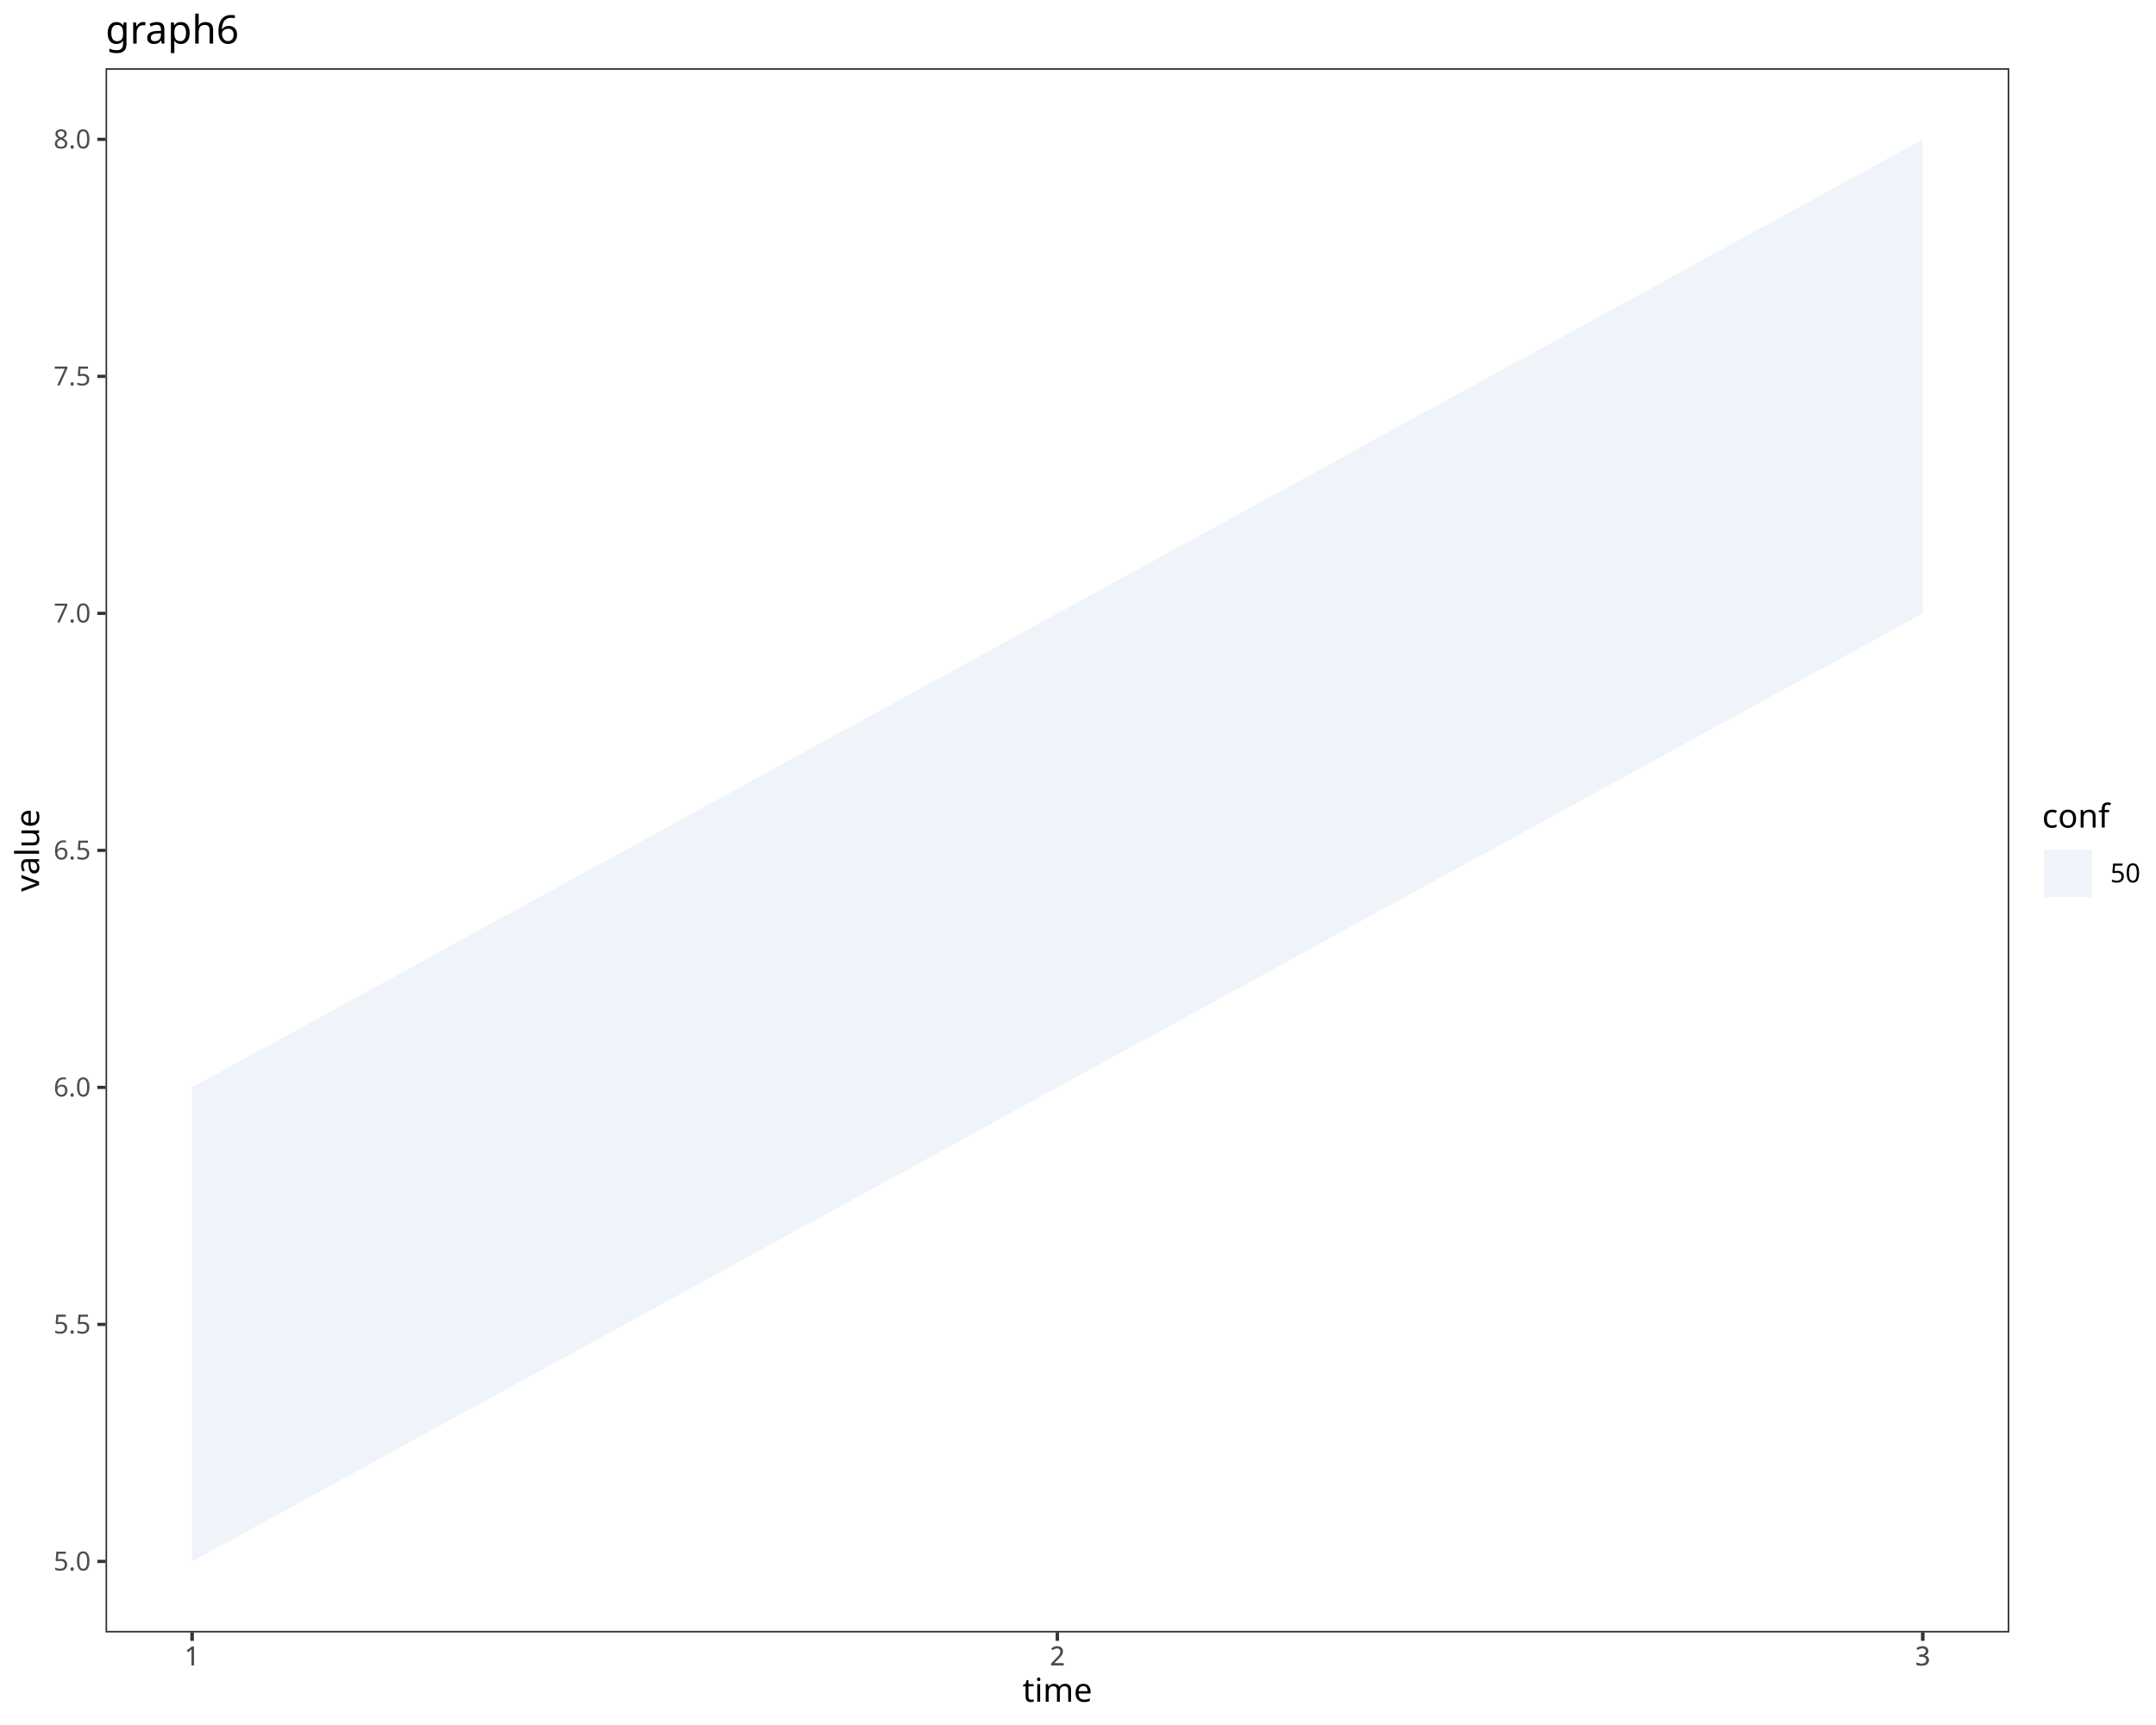
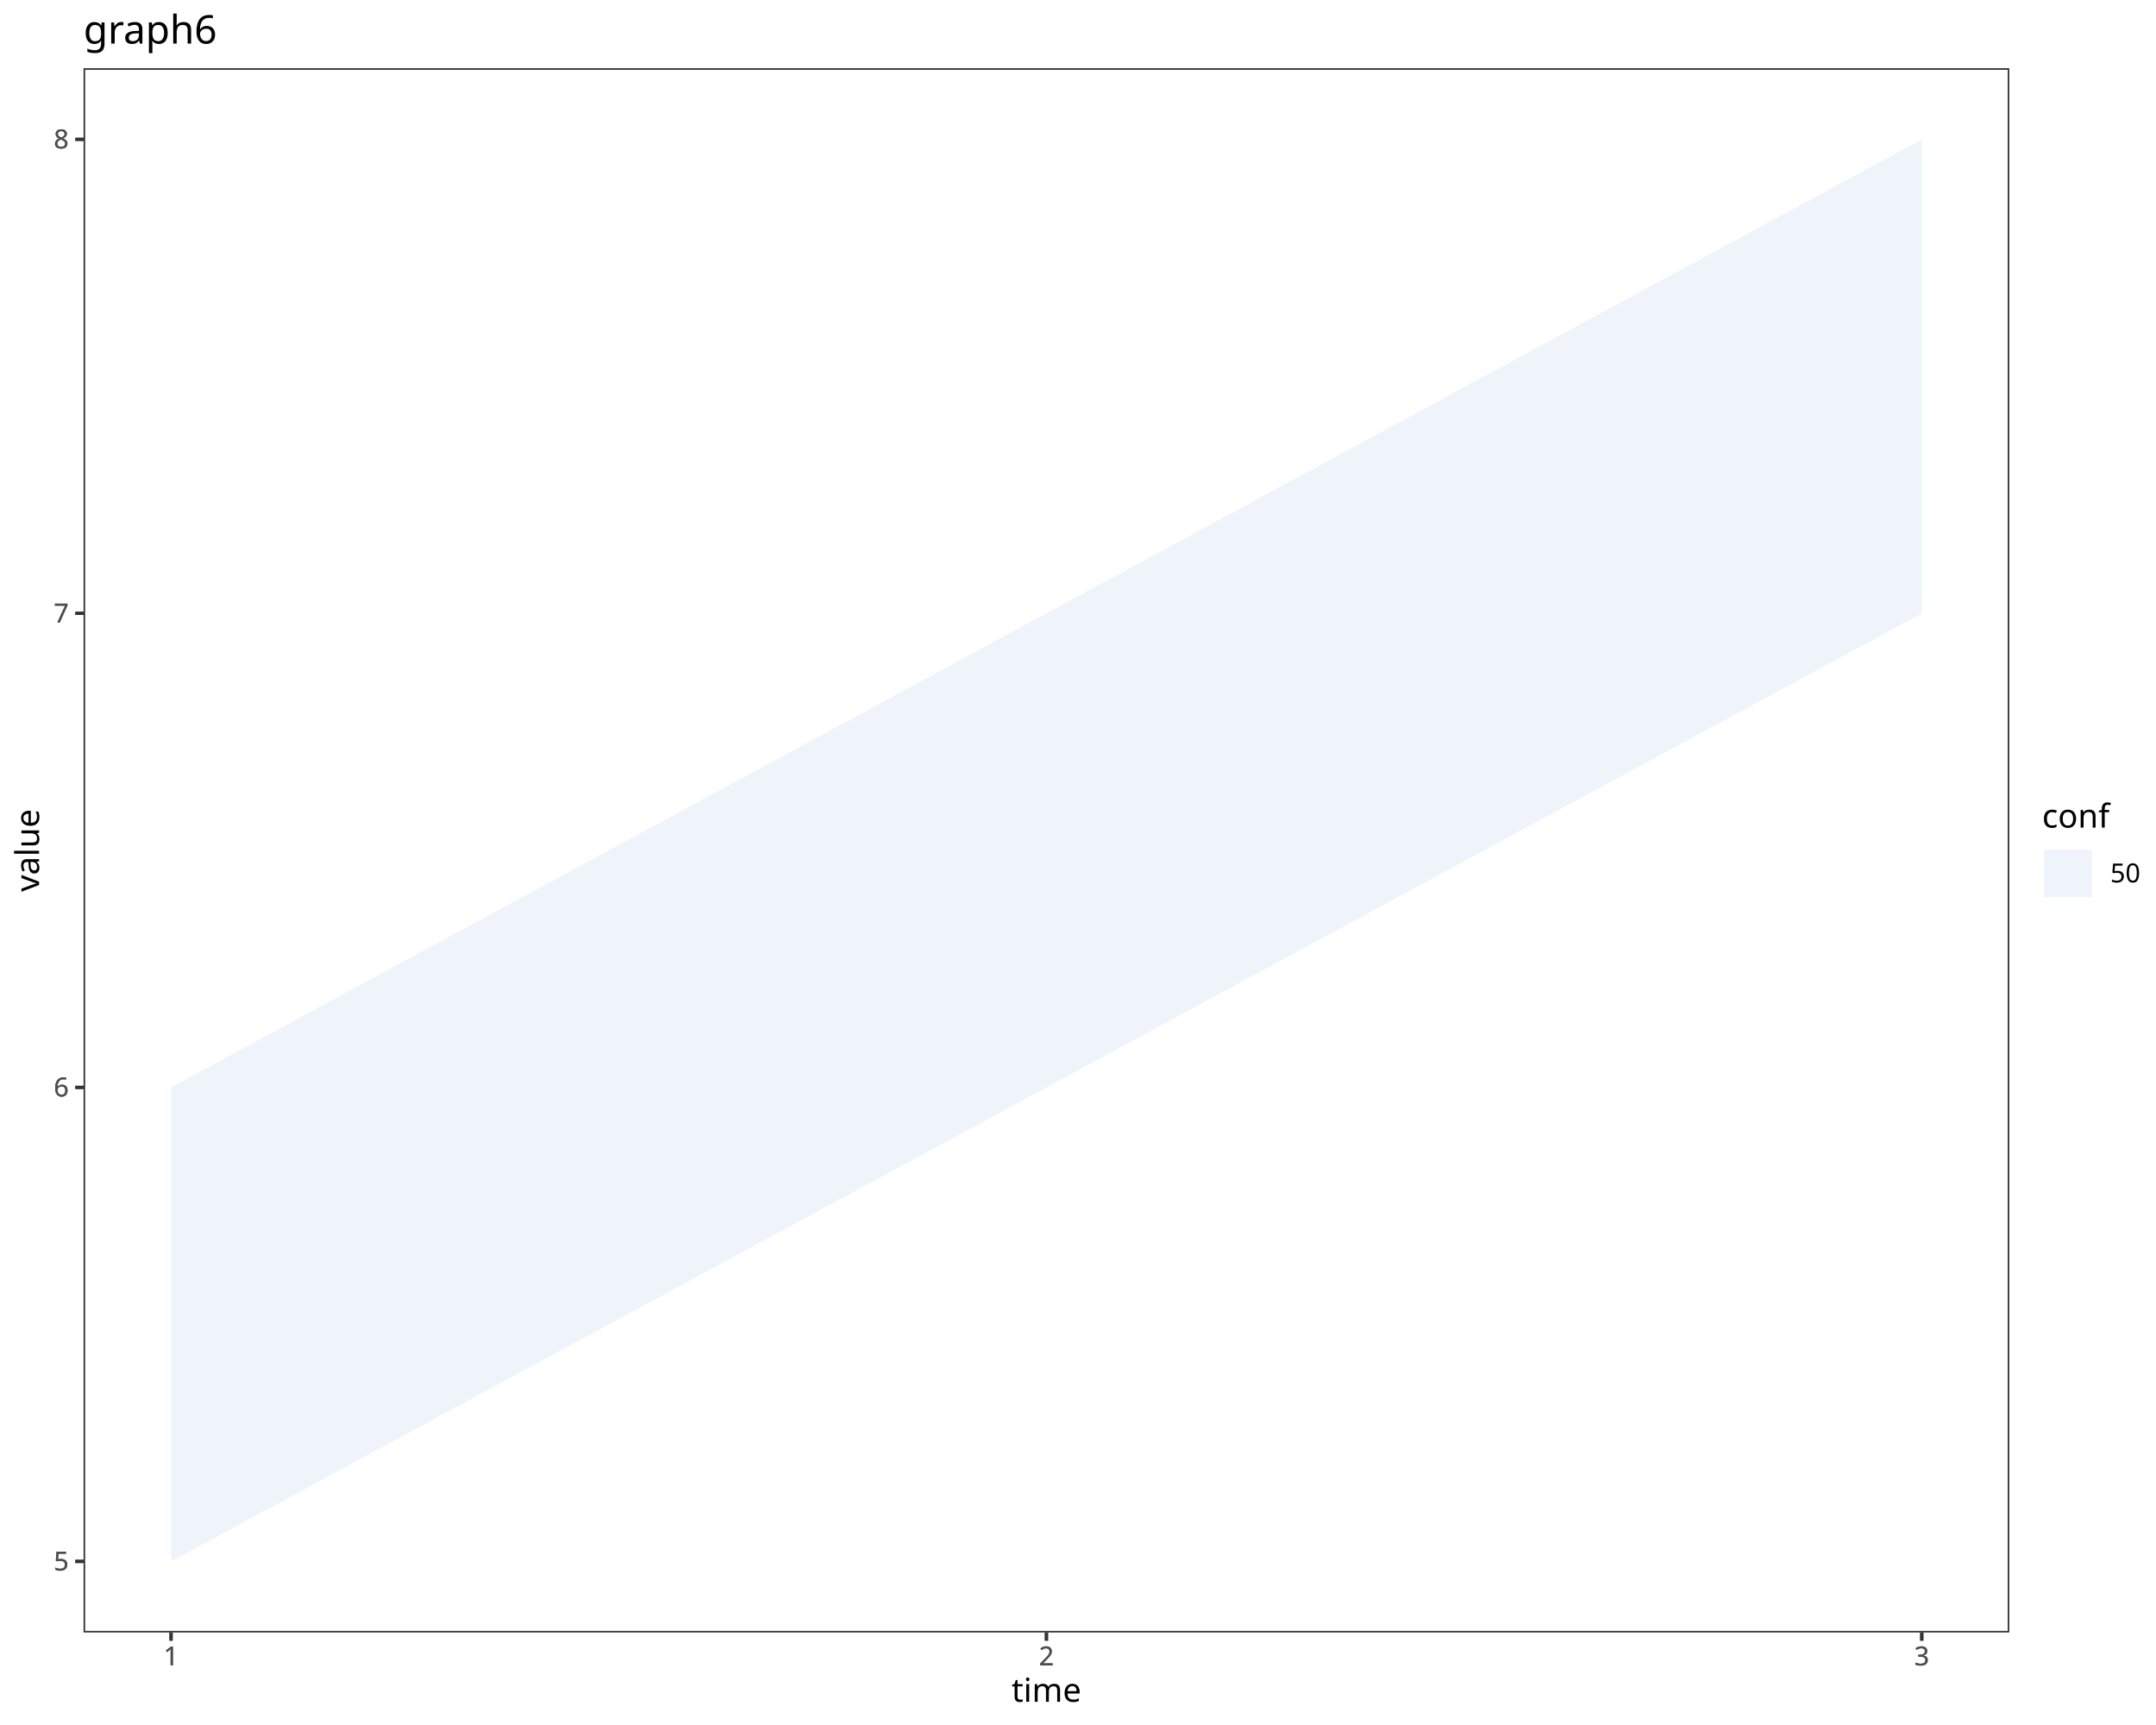
<svg xmlns="http://www.w3.org/2000/svg" class="svglite" data-engine-version="2.0" width="720.00pt" height="576.00pt" viewBox="0 0 720.00 576.00">
  <defs>
    <style type="text/css">
    .svglite line, .svglite polyline, .svglite polygon, .svglite path, .svglite rect, .svglite circle {
      fill: none;
      stroke: #000000;
      stroke-linecap: round;
      stroke-linejoin: round;
      stroke-miterlimit: 10.00;
    }
  </style>
  </defs>
  <rect width="100%" height="100%" style="stroke: none; fill: #FFFFFF;" />
  <defs>
    <clipPath id="cpMC4wMHw3MjAuMDB8MC4wMHw1NzYuMDA=">
      <rect x="0.00" y="0.00" width="720.00" height="576.00" />
    </clipPath>
  </defs>
  <g clip-path="url(#cpMC4wMHw3MjAuMDB8MC4wMHw1NzYuMDA=)">
-     <rect x="0.00" y="0.00" width="720.00" height="576.00" style="stroke-width: 1.07; stroke: #FFFFFF; fill: #FFFFFF;" />
+     <rect x="-0" y="0.00" width="720.00" height="576.00" style="stroke-width: 1.07; stroke: #FFFFFF; fill: #FFFFFF;" />
  </g>
  <defs>
-     <clipPath id="cpMzUuMjR8NjcxLjAxfDIyLjc4fDU0NS4xMQ==">
-       <rect x="35.24" y="22.78" width="635.77" height="522.33" />
+     <clipPath id="cpMjcuOTB8NjcxLjAxfDIyLjc4fDU0NS4xMQ==">
+       <rect x="27.90" y="22.78" width="643.11" height="522.33" />
    </clipPath>
  </defs>
-   <g clip-path="url(#cpMzUuMjR8NjcxLjAxfDIyLjc4fDU0NS4xMQ==)">
-     <rect x="35.24" y="22.78" width="635.77" height="522.33" style="stroke-width: 1.07; stroke: none; fill: #FFFFFF;" />
-     <polygon points="64.14,363.09 353.13,204.81 642.11,46.53 642.11,204.81 353.13,363.09 64.14,521.37 " style="stroke-width: 0.00; stroke: none; stroke-linecap: butt; fill: #DEEBF7; fill-opacity: 0.50;" />
-     <polyline points="64.14,363.09 353.13,204.81 642.11,46.53 " style="stroke-width: 1.07; stroke: none; stroke-linecap: butt;" />
-     <polyline points="642.11,204.81 353.13,363.09 64.14,521.37 " style="stroke-width: 1.07; stroke: none; stroke-linecap: butt;" />
-     <rect x="35.24" y="22.78" width="635.77" height="522.33" style="stroke-width: 1.07; stroke: #333333;" />
+   <g clip-path="url(#cpMjcuOTB8NjcxLjAxfDIyLjc4fDU0NS4xMQ==)">
+     <rect x="27.90" y="22.78" width="643.11" height="522.33" style="stroke-width: 1.07; stroke: none; fill: #FFFFFF;" />
+     <polygon points="57.13,363.09 349.46,204.81 641.78,46.53 641.78,204.81 349.46,363.09 57.13,521.37 " style="stroke-width: 0.00; stroke: none; stroke-linecap: butt; fill: #DEEBF7; fill-opacity: 0.50;" />
+     <polyline points="57.13,363.09 349.46,204.81 641.78,46.53 " style="stroke-width: 1.07; stroke: none; stroke-linecap: butt;" />
+     <polyline points="641.78,204.81 349.46,363.09 57.13,521.37 " style="stroke-width: 1.07; stroke: none; stroke-linecap: butt;" />
+     <rect x="27.90" y="22.78" width="643.11" height="522.33" style="stroke-width: 1.07; stroke: #333333;" />
  </g>
  <g clip-path="url(#cpMC4wMHw3MjAuMDB8MC4wMHw1NzYuMDA=)">
-     <text x="30.31" y="524.40" text-anchor="end" style="font-size: 8.80px; fill: #4D4D4D; font-family: sans;" textLength="12.23px" lengthAdjust="spacingAndGlyphs">5.0</text>
-     <text x="30.31" y="445.26" text-anchor="end" style="font-size: 8.80px; fill: #4D4D4D; font-family: sans;" textLength="12.23px" lengthAdjust="spacingAndGlyphs">5.5</text>
-     <text x="30.31" y="366.12" text-anchor="end" style="font-size: 8.80px; fill: #4D4D4D; font-family: sans;" textLength="12.23px" lengthAdjust="spacingAndGlyphs">6.0</text>
-     <text x="30.31" y="286.98" text-anchor="end" style="font-size: 8.80px; fill: #4D4D4D; font-family: sans;" textLength="12.23px" lengthAdjust="spacingAndGlyphs">6.5</text>
-     <text x="30.31" y="207.84" text-anchor="end" style="font-size: 8.80px; fill: #4D4D4D; font-family: sans;" textLength="12.23px" lengthAdjust="spacingAndGlyphs">7.0</text>
-     <text x="30.31" y="128.69" text-anchor="end" style="font-size: 8.80px; fill: #4D4D4D; font-family: sans;" textLength="12.23px" lengthAdjust="spacingAndGlyphs">7.5</text>
-     <text x="30.31" y="49.55" text-anchor="end" style="font-size: 8.80px; fill: #4D4D4D; font-family: sans;" textLength="12.23px" lengthAdjust="spacingAndGlyphs">8.0</text>
-     <polyline points="32.50,521.37 35.24,521.37 " style="stroke-width: 1.07; stroke: #333333; stroke-linecap: butt;" />
-     <polyline points="32.50,442.23 35.24,442.23 " style="stroke-width: 1.07; stroke: #333333; stroke-linecap: butt;" />
-     <polyline points="32.50,363.09 35.24,363.09 " style="stroke-width: 1.07; stroke: #333333; stroke-linecap: butt;" />
-     <polyline points="32.50,283.95 35.24,283.95 " style="stroke-width: 1.07; stroke: #333333; stroke-linecap: butt;" />
-     <polyline points="32.50,204.81 35.24,204.81 " style="stroke-width: 1.07; stroke: #333333; stroke-linecap: butt;" />
-     <polyline points="32.50,125.67 35.24,125.67 " style="stroke-width: 1.07; stroke: #333333; stroke-linecap: butt;" />
-     <polyline points="32.50,46.53 35.24,46.53 " style="stroke-width: 1.07; stroke: #333333; stroke-linecap: butt;" />
-     <polyline points="64.14,547.85 64.14,545.11 " style="stroke-width: 1.07; stroke: #333333; stroke-linecap: butt;" />
-     <polyline points="64.14,547.85 64.14,545.11 " style="stroke-width: 1.07; stroke: #333333; stroke-linecap: butt;" />
-     <polyline points="353.13,547.85 353.13,545.11 " style="stroke-width: 1.07; stroke: #333333; stroke-linecap: butt;" />
-     <polyline points="353.13,547.85 353.13,545.11 " style="stroke-width: 1.07; stroke: #333333; stroke-linecap: butt;" />
-     <polyline points="642.11,547.85 642.11,545.11 " style="stroke-width: 1.07; stroke: #333333; stroke-linecap: butt;" />
-     <polyline points="642.11,547.85 642.11,545.11 " style="stroke-width: 1.07; stroke: #333333; stroke-linecap: butt;" />
-     <text x="64.14" y="556.10" text-anchor="middle" style="font-size: 8.80px; fill: #4D4D4D; font-family: sans;" textLength="4.89px" lengthAdjust="spacingAndGlyphs">1</text>
-     <text x="64.14" y="556.10" text-anchor="middle" style="font-size: 8.80px; fill: #4D4D4D; font-family: sans;" textLength="4.89px" lengthAdjust="spacingAndGlyphs">1</text>
-     <text x="353.13" y="556.10" text-anchor="middle" style="font-size: 8.80px; fill: #4D4D4D; font-family: sans;" textLength="4.89px" lengthAdjust="spacingAndGlyphs">2</text>
-     <text x="353.13" y="556.10" text-anchor="middle" style="font-size: 8.80px; fill: #4D4D4D; font-family: sans;" textLength="4.89px" lengthAdjust="spacingAndGlyphs">2</text>
-     <text x="642.11" y="556.10" text-anchor="middle" style="font-size: 8.80px; fill: #4D4D4D; font-family: sans;" textLength="4.89px" lengthAdjust="spacingAndGlyphs">3</text>
-     <text x="642.11" y="556.10" text-anchor="middle" style="font-size: 8.80px; fill: #4D4D4D; font-family: sans;" textLength="4.89px" lengthAdjust="spacingAndGlyphs">3</text>
-     <text x="353.13" y="568.24" text-anchor="middle" style="font-size: 11.00px; font-family: sans;" textLength="20.78px" lengthAdjust="spacingAndGlyphs">time</text>
+     <text x="22.97" y="524.40" text-anchor="end" style="font-size: 8.80px; fill: #4D4D4D; font-family: sans;" textLength="4.89px" lengthAdjust="spacingAndGlyphs">5</text>
+     <text x="22.97" y="524.40" text-anchor="end" style="font-size: 8.80px; fill: #4D4D4D; font-family: sans;" textLength="4.89px" lengthAdjust="spacingAndGlyphs">5</text>
+     <text x="22.97" y="366.12" text-anchor="end" style="font-size: 8.80px; fill: #4D4D4D; font-family: sans;" textLength="4.89px" lengthAdjust="spacingAndGlyphs">6</text>
+     <text x="22.97" y="366.12" text-anchor="end" style="font-size: 8.80px; fill: #4D4D4D; font-family: sans;" textLength="4.89px" lengthAdjust="spacingAndGlyphs">6</text>
+     <text x="22.97" y="207.84" text-anchor="end" style="font-size: 8.80px; fill: #4D4D4D; font-family: sans;" textLength="4.89px" lengthAdjust="spacingAndGlyphs">7</text>
+     <text x="22.97" y="207.84" text-anchor="end" style="font-size: 8.80px; fill: #4D4D4D; font-family: sans;" textLength="4.89px" lengthAdjust="spacingAndGlyphs">7</text>
+     <text x="22.97" y="49.55" text-anchor="end" style="font-size: 8.80px; fill: #4D4D4D; font-family: sans;" textLength="4.89px" lengthAdjust="spacingAndGlyphs">8</text>
+     <text x="22.97" y="49.55" text-anchor="end" style="font-size: 8.80px; fill: #4D4D4D; font-family: sans;" textLength="4.89px" lengthAdjust="spacingAndGlyphs">8</text>
+     <polyline points="25.16,521.37 27.90,521.37 " style="stroke-width: 1.07; stroke: #333333; stroke-linecap: butt;" />
+     <polyline points="25.16,521.37 27.90,521.37 " style="stroke-width: 1.07; stroke: #333333; stroke-linecap: butt;" />
+     <polyline points="25.16,363.09 27.90,363.09 " style="stroke-width: 1.07; stroke: #333333; stroke-linecap: butt;" />
+     <polyline points="25.16,363.09 27.90,363.09 " style="stroke-width: 1.07; stroke: #333333; stroke-linecap: butt;" />
+     <polyline points="25.16,204.81 27.90,204.81 " style="stroke-width: 1.07; stroke: #333333; stroke-linecap: butt;" />
+     <polyline points="25.16,204.81 27.90,204.81 " style="stroke-width: 1.07; stroke: #333333; stroke-linecap: butt;" />
+     <polyline points="25.16,46.53 27.90,46.53 " style="stroke-width: 1.07; stroke: #333333; stroke-linecap: butt;" />
+     <polyline points="25.16,46.53 27.90,46.53 " style="stroke-width: 1.07; stroke: #333333; stroke-linecap: butt;" />
+     <polyline points="57.13,547.85 57.13,545.11 " style="stroke-width: 1.07; stroke: #333333; stroke-linecap: butt;" />
+     <polyline points="57.13,547.85 57.13,545.11 " style="stroke-width: 1.07; stroke: #333333; stroke-linecap: butt;" />
+     <polyline points="349.46,547.85 349.46,545.11 " style="stroke-width: 1.07; stroke: #333333; stroke-linecap: butt;" />
+     <polyline points="349.46,547.85 349.46,545.11 " style="stroke-width: 1.07; stroke: #333333; stroke-linecap: butt;" />
+     <polyline points="641.78,547.85 641.78,545.11 " style="stroke-width: 1.07; stroke: #333333; stroke-linecap: butt;" />
+     <polyline points="641.78,547.85 641.78,545.11 " style="stroke-width: 1.07; stroke: #333333; stroke-linecap: butt;" />
+     <text x="57.13" y="556.10" text-anchor="middle" style="font-size: 8.80px; fill: #4D4D4D; font-family: sans;" textLength="4.89px" lengthAdjust="spacingAndGlyphs">1</text>
+     <text x="57.13" y="556.10" text-anchor="middle" style="font-size: 8.80px; fill: #4D4D4D; font-family: sans;" textLength="4.89px" lengthAdjust="spacingAndGlyphs">1</text>
+     <text x="349.46" y="556.10" text-anchor="middle" style="font-size: 8.80px; fill: #4D4D4D; font-family: sans;" textLength="4.89px" lengthAdjust="spacingAndGlyphs">2</text>
+     <text x="349.46" y="556.10" text-anchor="middle" style="font-size: 8.80px; fill: #4D4D4D; font-family: sans;" textLength="4.89px" lengthAdjust="spacingAndGlyphs">2</text>
+     <text x="641.78" y="556.10" text-anchor="middle" style="font-size: 8.80px; fill: #4D4D4D; font-family: sans;" textLength="4.89px" lengthAdjust="spacingAndGlyphs">3</text>
+     <text x="641.78" y="556.10" text-anchor="middle" style="font-size: 8.80px; fill: #4D4D4D; font-family: sans;" textLength="4.89px" lengthAdjust="spacingAndGlyphs">3</text>
+     <text x="349.46" y="568.24" text-anchor="middle" style="font-size: 11.00px; font-family: sans;" textLength="20.78px" lengthAdjust="spacingAndGlyphs">time</text>
    <text transform="translate(13.05,283.95) rotate(-90)" text-anchor="middle" style="font-size: 11.00px; font-family: sans;" textLength="26.30px" lengthAdjust="spacingAndGlyphs">value</text>
    <rect x="681.97" y="267.64" width="32.55" height="32.61" style="stroke-width: 1.07; stroke: none; fill: #FFFFFF;" />
    <text x="681.97" y="276.35" style="font-size: 11.00px; font-family: sans;" textLength="20.80px" lengthAdjust="spacingAndGlyphs">conf</text>
    <rect x="681.97" y="282.97" width="17.28" height="17.28" style="stroke-width: 1.07; stroke: none; fill: #FFFFFF;" />
    <rect x="682.68" y="283.68" width="15.86" height="15.86" style="stroke-width: 1.07; stroke: none; stroke-linecap: butt; stroke-linejoin: miter; fill: #DEEBF7; fill-opacity: 0.50;" />
    <text x="704.73" y="294.64" style="font-size: 8.80px; font-family: sans;" textLength="9.79px" lengthAdjust="spacingAndGlyphs">50</text>
-     <text x="35.24" y="14.56" style="font-size: 13.20px; font-family: sans;" textLength="41.10px" lengthAdjust="spacingAndGlyphs">graph6</text>
+     <text x="27.90" y="14.56" style="font-size: 13.20px; font-family: sans;" textLength="41.10px" lengthAdjust="spacingAndGlyphs">graph6</text>
  </g>
</svg>
